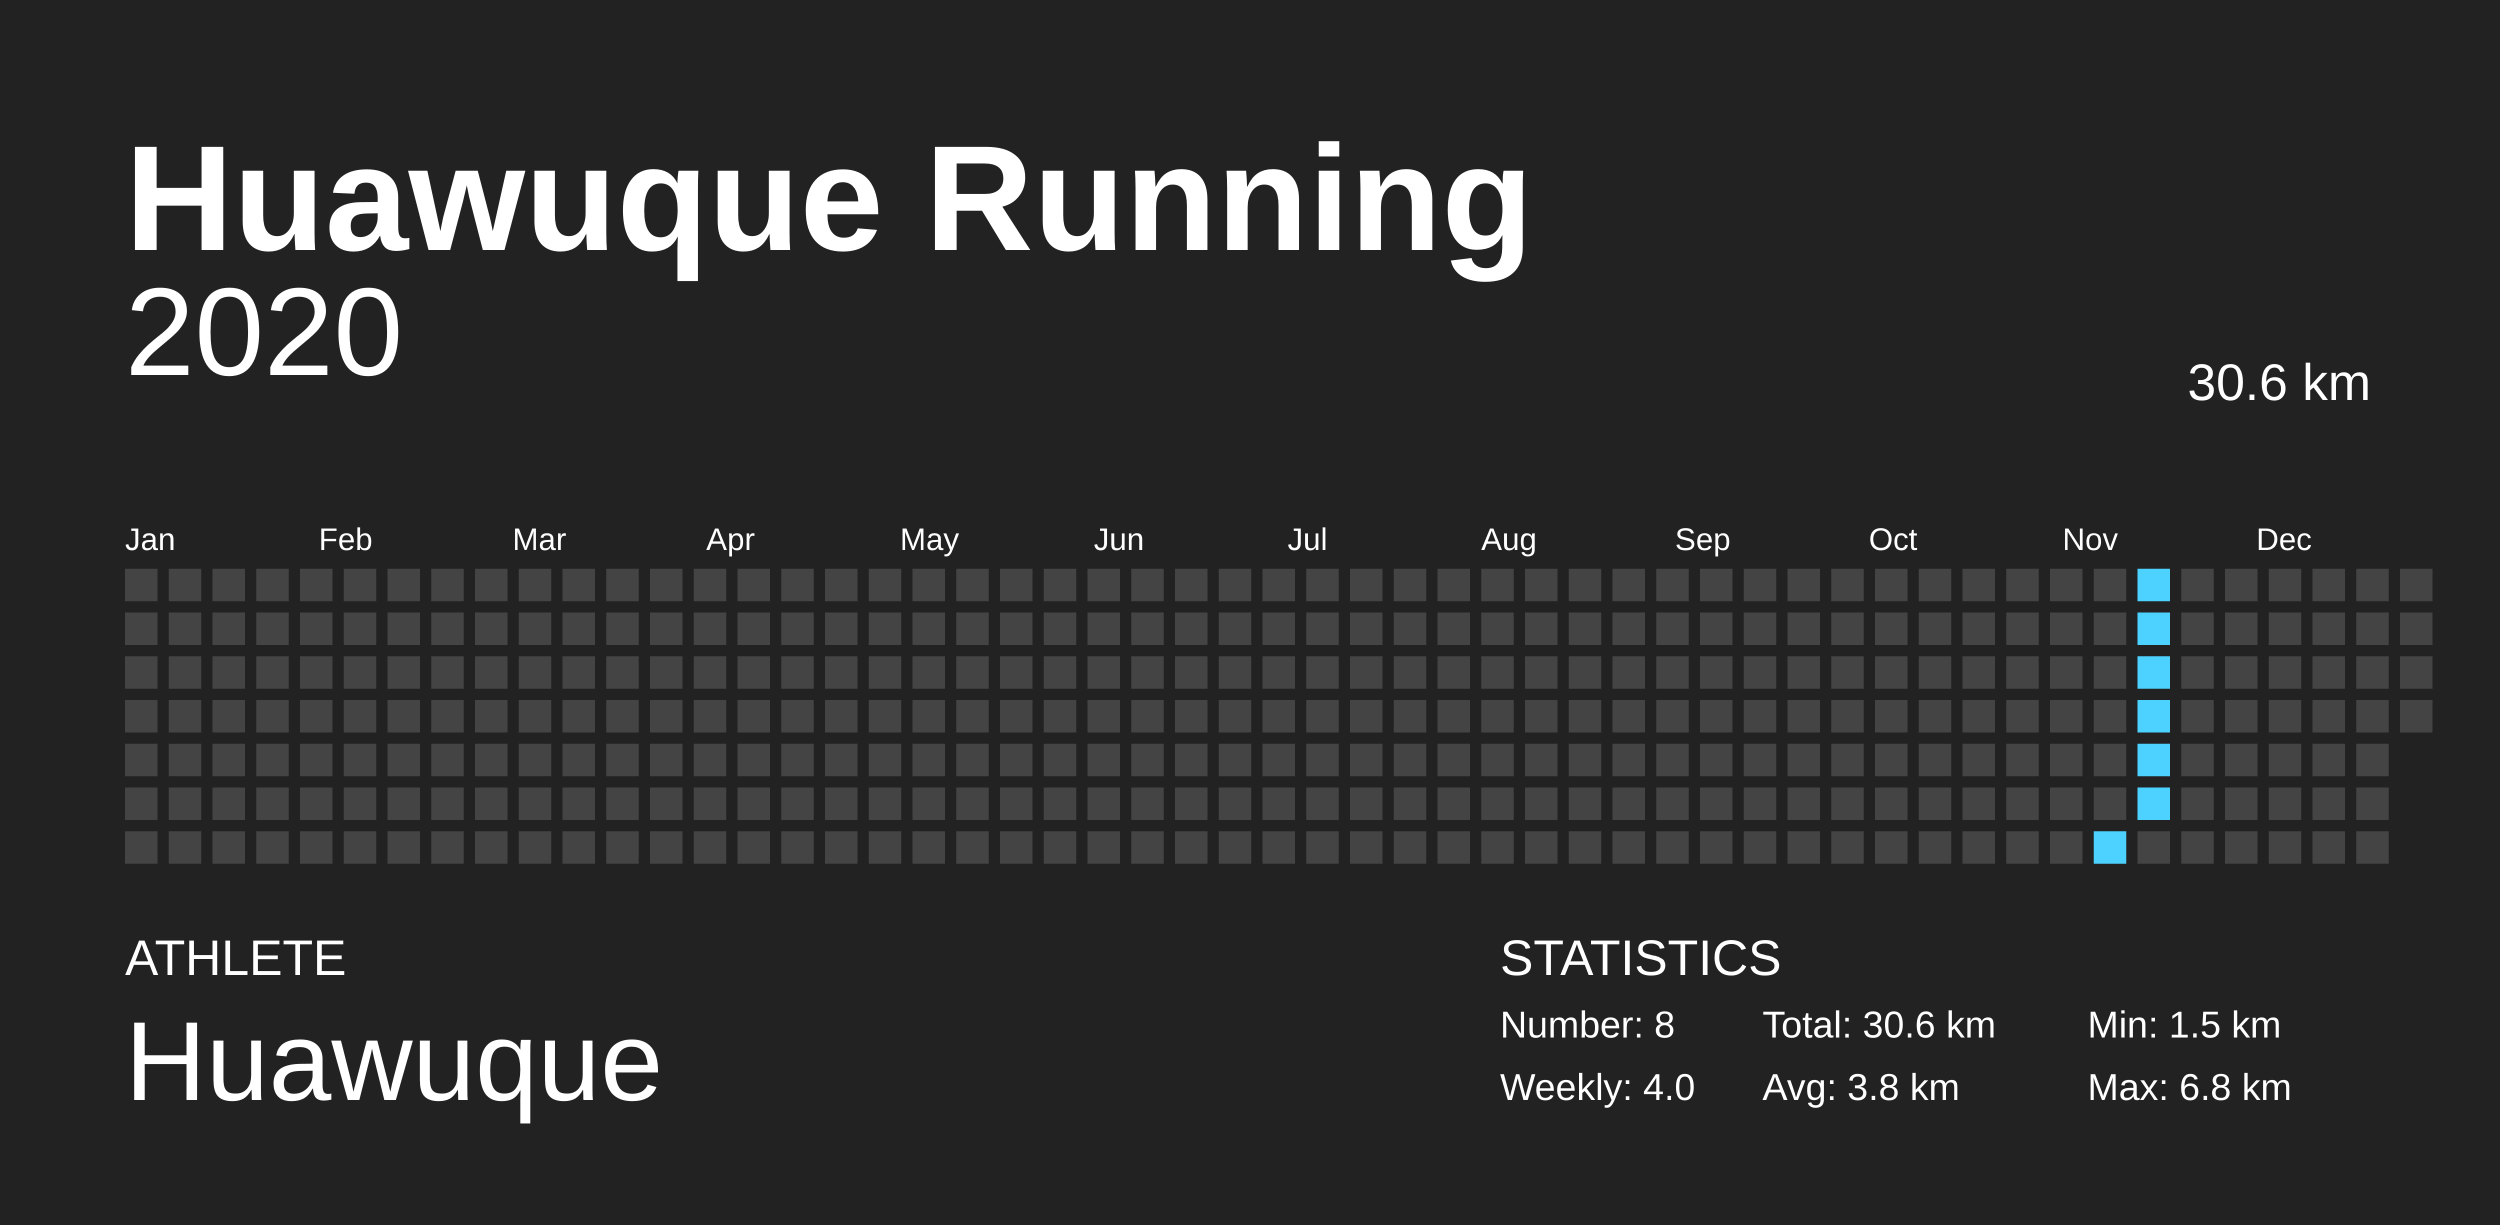
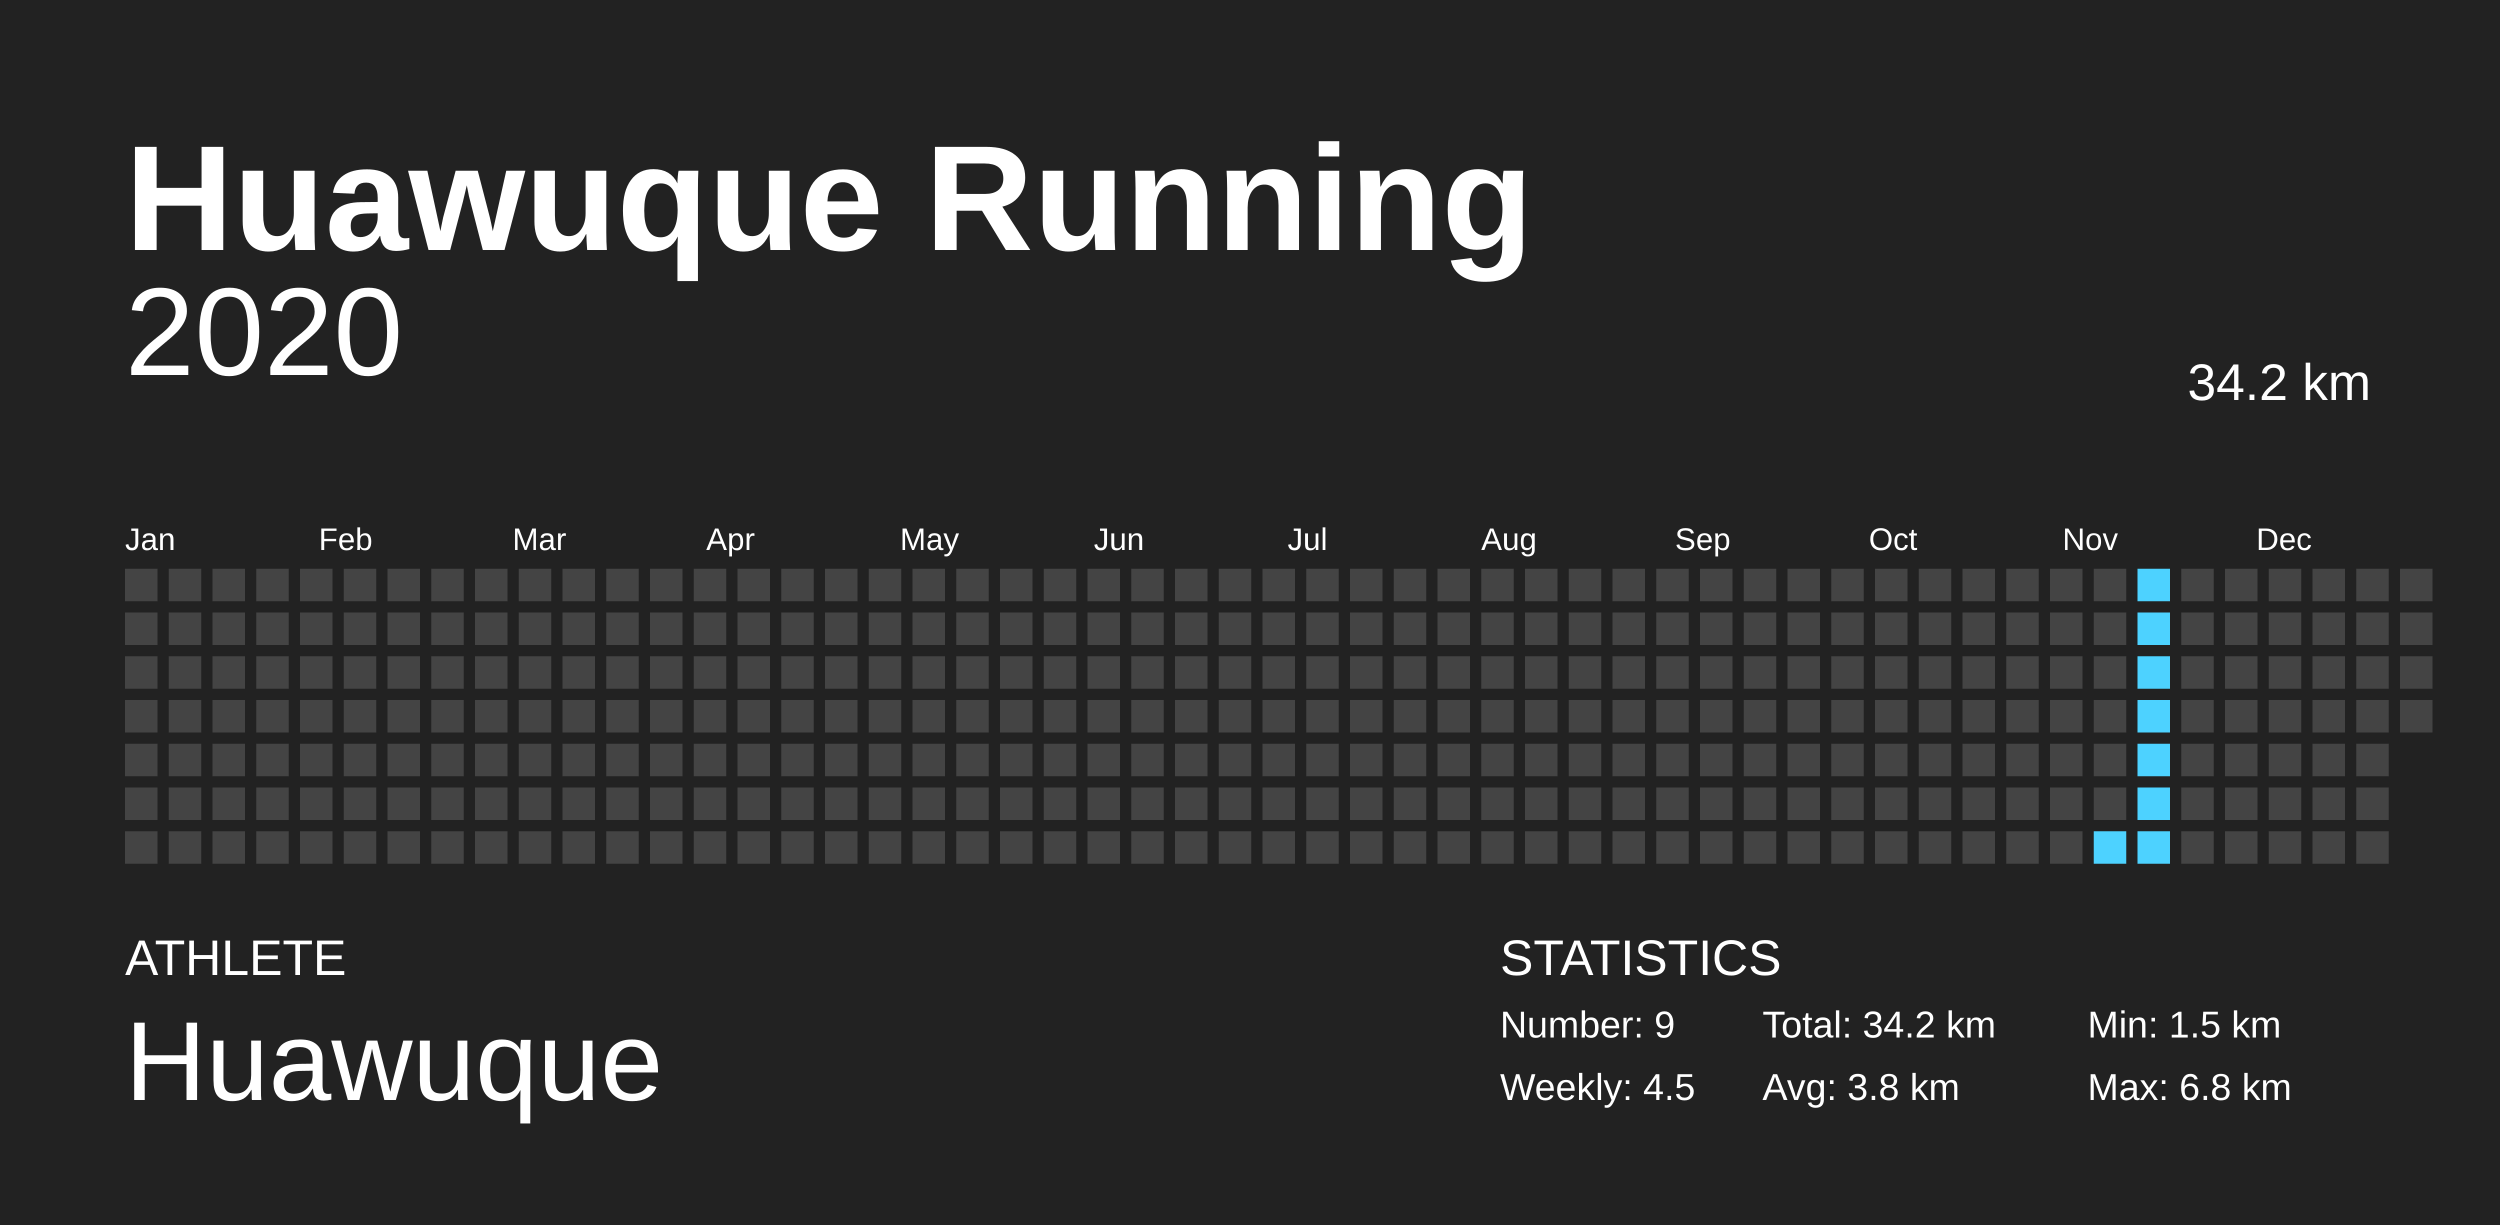
<svg xmlns="http://www.w3.org/2000/svg" baseProfile="full" height="98mm" version="1.1" viewBox="0,0,200,98" width="200mm">
  <defs />
  <rect fill="#222222" height="98" width="200" x="0" y="0" />
  <text fill="#FFFFFF" style="font-size:12px; font-family:Arial; font-weight:bold;" x="10" y="20">Huawuque Running</text>
  <text fill="#FFFFFF" style="font-size:4px; font-family:Arial" x="10" y="78">ATHLETE</text>
  <text fill="#FFFFFF" style="font-size:9px; font-family:Arial" x="10" y="88">Huawuque</text>
  <text fill="#FFFFFF" style="font-size:4px; font-family:Arial" x="120" y="78">STATISTICS</text>
-   <text fill="#FFFFFF" style="font-size:3px; font-family:Arial" x="120" y="83">Number: 8</text>
-   <text fill="#FFFFFF" style="font-size:3px; font-family:Arial" x="120" y="88">Weekly: 4.0</text>
-   <text fill="#FFFFFF" style="font-size:3px; font-family:Arial" x="141" y="83">Total: 30.6 km</text>
+   <text fill="#FFFFFF" style="font-size:3px; font-family:Arial" x="120" y="83">Number: 9</text>
+   <text fill="#FFFFFF" style="font-size:3px; font-family:Arial" x="120" y="88">Weekly: 4.5</text>
+   <text fill="#FFFFFF" style="font-size:3px; font-family:Arial" x="141" y="83">Total: 34.2 km</text>
  <text fill="#FFFFFF" style="font-size:3px; font-family:Arial" x="141" y="88">Avg: 3.8 km</text>
  <text fill="#FFFFFF" style="font-size:3px; font-family:Arial" x="167" y="83">Min: 1.5 km</text>
  <text fill="#FFFFFF" style="font-size:3px; font-family:Arial" x="167" y="88">Max: 6.8 km</text>
  <text alignment-baseline="hanging" fill="#FFFFFF" style="font-size:10.0px; font-family:Arial;" x="10" y="30">2020</text>
-   <text alignment-baseline="hanging" fill="#FFFFFF" style="font-size:4.125px; font-family:Arial;" x="175" y="32">30.6 km</text>
+   <text alignment-baseline="hanging" fill="#FFFFFF" style="font-size:4.125px; font-family:Arial;" x="175" y="32">34.2 km</text>
  <text fill="#FFFFFF" style="font-size:2.5px; font-family:Arial" x="10.0" y="44">Jan</text>
  <text fill="#FFFFFF" style="font-size:2.5px; font-family:Arial" x="25.5" y="44">Feb</text>
  <text fill="#FFFFFF" style="font-size:2.5px; font-family:Arial" x="41.0" y="44">Mar</text>
  <text fill="#FFFFFF" style="font-size:2.5px; font-family:Arial" x="56.5" y="44">Apr</text>
  <text fill="#FFFFFF" style="font-size:2.5px; font-family:Arial" x="72.0" y="44">May</text>
  <text fill="#FFFFFF" style="font-size:2.5px; font-family:Arial" x="87.5" y="44">Jun</text>
  <text fill="#FFFFFF" style="font-size:2.5px; font-family:Arial" x="103.0" y="44">Jul</text>
  <text fill="#FFFFFF" style="font-size:2.5px; font-family:Arial" x="118.5" y="44">Aug</text>
  <text fill="#FFFFFF" style="font-size:2.5px; font-family:Arial" x="134.0" y="44">Sep</text>
  <text fill="#FFFFFF" style="font-size:2.5px; font-family:Arial" x="149.5" y="44">Oct</text>
  <text fill="#FFFFFF" style="font-size:2.5px; font-family:Arial" x="165.0" y="44">Nov</text>
  <text fill="#FFFFFF" style="font-size:2.5px; font-family:Arial" x="180.5" y="44">Dec</text>
  <rect fill="#444444" height="2.6" width="2.6" x="10.0" y="45.5" />
  <rect fill="#444444" height="2.6" width="2.6" x="10.0" y="49.0" />
  <rect fill="#444444" height="2.6" width="2.6" x="10.0" y="52.5" />
  <rect fill="#444444" height="2.6" width="2.6" x="10.0" y="56.0" />
  <rect fill="#444444" height="2.6" width="2.6" x="10.0" y="59.5" />
  <rect fill="#444444" height="2.6" width="2.6" x="10.0" y="63.0" />
  <rect fill="#444444" height="2.6" width="2.6" x="10.0" y="66.5" />
  <rect fill="#444444" height="2.6" width="2.6" x="13.5" y="45.5" />
  <rect fill="#444444" height="2.6" width="2.6" x="13.5" y="49.0" />
  <rect fill="#444444" height="2.6" width="2.6" x="13.5" y="52.5" />
  <rect fill="#444444" height="2.6" width="2.6" x="13.5" y="56.0" />
  <rect fill="#444444" height="2.6" width="2.6" x="13.5" y="59.5" />
  <rect fill="#444444" height="2.6" width="2.6" x="13.5" y="63.0" />
  <rect fill="#444444" height="2.6" width="2.6" x="13.5" y="66.5" />
  <rect fill="#444444" height="2.6" width="2.6" x="17.0" y="45.5" />
  <rect fill="#444444" height="2.6" width="2.6" x="17.0" y="49.0" />
  <rect fill="#444444" height="2.6" width="2.6" x="17.0" y="52.5" />
  <rect fill="#444444" height="2.6" width="2.6" x="17.0" y="56.0" />
  <rect fill="#444444" height="2.6" width="2.6" x="17.0" y="59.5" />
  <rect fill="#444444" height="2.6" width="2.6" x="17.0" y="63.0" />
  <rect fill="#444444" height="2.6" width="2.6" x="17.0" y="66.5" />
  <rect fill="#444444" height="2.6" width="2.6" x="20.5" y="45.5" />
  <rect fill="#444444" height="2.6" width="2.6" x="20.5" y="49.0" />
  <rect fill="#444444" height="2.6" width="2.6" x="20.5" y="52.5" />
  <rect fill="#444444" height="2.6" width="2.6" x="20.5" y="56.0" />
  <rect fill="#444444" height="2.6" width="2.6" x="20.5" y="59.5" />
  <rect fill="#444444" height="2.6" width="2.6" x="20.5" y="63.0" />
  <rect fill="#444444" height="2.6" width="2.6" x="20.5" y="66.5" />
  <rect fill="#444444" height="2.6" width="2.6" x="24.0" y="45.5" />
  <rect fill="#444444" height="2.6" width="2.6" x="24.0" y="49.0" />
  <rect fill="#444444" height="2.6" width="2.6" x="24.0" y="52.5" />
  <rect fill="#444444" height="2.6" width="2.6" x="24.0" y="56.0" />
  <rect fill="#444444" height="2.6" width="2.6" x="24.0" y="59.5" />
  <rect fill="#444444" height="2.6" width="2.6" x="24.0" y="63.0" />
  <rect fill="#444444" height="2.6" width="2.6" x="24.0" y="66.5" />
  <rect fill="#444444" height="2.6" width="2.6" x="27.5" y="45.5" />
  <rect fill="#444444" height="2.6" width="2.6" x="27.5" y="49.0" />
  <rect fill="#444444" height="2.6" width="2.6" x="27.5" y="52.5" />
  <rect fill="#444444" height="2.6" width="2.6" x="27.5" y="56.0" />
  <rect fill="#444444" height="2.6" width="2.6" x="27.5" y="59.5" />
  <rect fill="#444444" height="2.6" width="2.6" x="27.5" y="63.0" />
  <rect fill="#444444" height="2.6" width="2.6" x="27.5" y="66.5" />
  <rect fill="#444444" height="2.6" width="2.6" x="31.0" y="45.5" />
  <rect fill="#444444" height="2.6" width="2.6" x="31.0" y="49.0" />
  <rect fill="#444444" height="2.6" width="2.6" x="31.0" y="52.5" />
  <rect fill="#444444" height="2.6" width="2.6" x="31.0" y="56.0" />
  <rect fill="#444444" height="2.6" width="2.6" x="31.0" y="59.5" />
  <rect fill="#444444" height="2.6" width="2.6" x="31.0" y="63.0" />
  <rect fill="#444444" height="2.6" width="2.6" x="31.0" y="66.5" />
  <rect fill="#444444" height="2.6" width="2.6" x="34.5" y="45.5" />
  <rect fill="#444444" height="2.6" width="2.6" x="34.5" y="49.0" />
  <rect fill="#444444" height="2.6" width="2.6" x="34.5" y="52.5" />
  <rect fill="#444444" height="2.6" width="2.6" x="34.5" y="56.0" />
  <rect fill="#444444" height="2.6" width="2.6" x="34.5" y="59.5" />
  <rect fill="#444444" height="2.6" width="2.6" x="34.5" y="63.0" />
  <rect fill="#444444" height="2.6" width="2.6" x="34.5" y="66.5" />
  <rect fill="#444444" height="2.6" width="2.6" x="38.0" y="45.5" />
  <rect fill="#444444" height="2.6" width="2.6" x="38.0" y="49.0" />
  <rect fill="#444444" height="2.6" width="2.6" x="38.0" y="52.5" />
  <rect fill="#444444" height="2.6" width="2.6" x="38.0" y="56.0" />
  <rect fill="#444444" height="2.6" width="2.6" x="38.0" y="59.5" />
  <rect fill="#444444" height="2.6" width="2.6" x="38.0" y="63.0" />
  <rect fill="#444444" height="2.6" width="2.6" x="38.0" y="66.5" />
  <rect fill="#444444" height="2.6" width="2.6" x="41.5" y="45.5" />
  <rect fill="#444444" height="2.6" width="2.6" x="41.5" y="49.0" />
  <rect fill="#444444" height="2.6" width="2.6" x="41.5" y="52.5" />
  <rect fill="#444444" height="2.6" width="2.6" x="41.5" y="56.0" />
  <rect fill="#444444" height="2.6" width="2.6" x="41.5" y="59.5" />
  <rect fill="#444444" height="2.6" width="2.6" x="41.5" y="63.0" />
  <rect fill="#444444" height="2.6" width="2.6" x="41.5" y="66.5" />
  <rect fill="#444444" height="2.6" width="2.6" x="45.0" y="45.5" />
  <rect fill="#444444" height="2.6" width="2.6" x="45.0" y="49.0" />
  <rect fill="#444444" height="2.6" width="2.6" x="45.0" y="52.5" />
  <rect fill="#444444" height="2.6" width="2.6" x="45.0" y="56.0" />
  <rect fill="#444444" height="2.6" width="2.6" x="45.0" y="59.5" />
  <rect fill="#444444" height="2.6" width="2.6" x="45.0" y="63.0" />
  <rect fill="#444444" height="2.6" width="2.6" x="45.0" y="66.5" />
  <rect fill="#444444" height="2.6" width="2.6" x="48.5" y="45.5" />
  <rect fill="#444444" height="2.6" width="2.6" x="48.5" y="49.0" />
  <rect fill="#444444" height="2.6" width="2.6" x="48.5" y="52.5" />
  <rect fill="#444444" height="2.6" width="2.6" x="48.5" y="56.0" />
  <rect fill="#444444" height="2.6" width="2.6" x="48.5" y="59.5" />
  <rect fill="#444444" height="2.6" width="2.6" x="48.5" y="63.0" />
  <rect fill="#444444" height="2.6" width="2.6" x="48.5" y="66.5" />
  <rect fill="#444444" height="2.6" width="2.6" x="52.0" y="45.5" />
  <rect fill="#444444" height="2.6" width="2.6" x="52.0" y="49.0" />
  <rect fill="#444444" height="2.6" width="2.6" x="52.0" y="52.5" />
  <rect fill="#444444" height="2.6" width="2.6" x="52.0" y="56.0" />
  <rect fill="#444444" height="2.6" width="2.6" x="52.0" y="59.5" />
  <rect fill="#444444" height="2.6" width="2.6" x="52.0" y="63.0" />
  <rect fill="#444444" height="2.6" width="2.6" x="52.0" y="66.5" />
  <rect fill="#444444" height="2.6" width="2.6" x="55.5" y="45.5" />
  <rect fill="#444444" height="2.6" width="2.6" x="55.5" y="49.0" />
  <rect fill="#444444" height="2.6" width="2.6" x="55.5" y="52.5" />
  <rect fill="#444444" height="2.6" width="2.6" x="55.5" y="56.0" />
  <rect fill="#444444" height="2.6" width="2.6" x="55.5" y="59.5" />
  <rect fill="#444444" height="2.6" width="2.6" x="55.5" y="63.0" />
  <rect fill="#444444" height="2.6" width="2.6" x="55.5" y="66.5" />
  <rect fill="#444444" height="2.6" width="2.6" x="59.0" y="45.5" />
  <rect fill="#444444" height="2.6" width="2.6" x="59.0" y="49.0" />
  <rect fill="#444444" height="2.6" width="2.6" x="59.0" y="52.5" />
  <rect fill="#444444" height="2.6" width="2.6" x="59.0" y="56.0" />
  <rect fill="#444444" height="2.6" width="2.6" x="59.0" y="59.5" />
  <rect fill="#444444" height="2.6" width="2.6" x="59.0" y="63.0" />
  <rect fill="#444444" height="2.6" width="2.6" x="59.0" y="66.5" />
  <rect fill="#444444" height="2.6" width="2.6" x="62.5" y="45.5" />
  <rect fill="#444444" height="2.6" width="2.6" x="62.5" y="49.0" />
  <rect fill="#444444" height="2.6" width="2.6" x="62.5" y="52.5" />
  <rect fill="#444444" height="2.6" width="2.6" x="62.5" y="56.0" />
  <rect fill="#444444" height="2.6" width="2.6" x="62.5" y="59.5" />
  <rect fill="#444444" height="2.6" width="2.6" x="62.5" y="63.0" />
  <rect fill="#444444" height="2.6" width="2.6" x="62.5" y="66.5" />
  <rect fill="#444444" height="2.6" width="2.6" x="66.0" y="45.5" />
  <rect fill="#444444" height="2.6" width="2.6" x="66.0" y="49.0" />
  <rect fill="#444444" height="2.6" width="2.6" x="66.0" y="52.5" />
  <rect fill="#444444" height="2.6" width="2.6" x="66.0" y="56.0" />
  <rect fill="#444444" height="2.6" width="2.6" x="66.0" y="59.5" />
  <rect fill="#444444" height="2.6" width="2.6" x="66.0" y="63.0" />
  <rect fill="#444444" height="2.6" width="2.6" x="66.0" y="66.5" />
  <rect fill="#444444" height="2.6" width="2.6" x="69.5" y="45.5" />
  <rect fill="#444444" height="2.6" width="2.6" x="69.5" y="49.0" />
  <rect fill="#444444" height="2.6" width="2.6" x="69.5" y="52.5" />
  <rect fill="#444444" height="2.6" width="2.6" x="69.5" y="56.0" />
  <rect fill="#444444" height="2.6" width="2.6" x="69.5" y="59.5" />
  <rect fill="#444444" height="2.6" width="2.6" x="69.5" y="63.0" />
  <rect fill="#444444" height="2.6" width="2.6" x="69.5" y="66.5" />
  <rect fill="#444444" height="2.6" width="2.6" x="73.0" y="45.5" />
  <rect fill="#444444" height="2.6" width="2.6" x="73.0" y="49.0" />
  <rect fill="#444444" height="2.6" width="2.6" x="73.0" y="52.5" />
  <rect fill="#444444" height="2.6" width="2.6" x="73.0" y="56.0" />
  <rect fill="#444444" height="2.6" width="2.6" x="73.0" y="59.5" />
  <rect fill="#444444" height="2.6" width="2.6" x="73.0" y="63.0" />
  <rect fill="#444444" height="2.6" width="2.6" x="73.0" y="66.5" />
  <rect fill="#444444" height="2.6" width="2.6" x="76.5" y="45.5" />
  <rect fill="#444444" height="2.6" width="2.6" x="76.5" y="49.0" />
  <rect fill="#444444" height="2.6" width="2.6" x="76.5" y="52.5" />
  <rect fill="#444444" height="2.6" width="2.6" x="76.5" y="56.0" />
  <rect fill="#444444" height="2.6" width="2.6" x="76.5" y="59.5" />
  <rect fill="#444444" height="2.6" width="2.6" x="76.5" y="63.0" />
  <rect fill="#444444" height="2.6" width="2.6" x="76.5" y="66.5" />
  <rect fill="#444444" height="2.6" width="2.6" x="80.0" y="45.5" />
  <rect fill="#444444" height="2.6" width="2.6" x="80.0" y="49.0" />
  <rect fill="#444444" height="2.6" width="2.6" x="80.0" y="52.5" />
  <rect fill="#444444" height="2.6" width="2.6" x="80.0" y="56.0" />
  <rect fill="#444444" height="2.6" width="2.6" x="80.0" y="59.5" />
  <rect fill="#444444" height="2.6" width="2.6" x="80.0" y="63.0" />
  <rect fill="#444444" height="2.6" width="2.6" x="80.0" y="66.5" />
  <rect fill="#444444" height="2.6" width="2.6" x="83.5" y="45.5" />
  <rect fill="#444444" height="2.6" width="2.6" x="83.5" y="49.0" />
  <rect fill="#444444" height="2.6" width="2.6" x="83.5" y="52.5" />
  <rect fill="#444444" height="2.6" width="2.6" x="83.5" y="56.0" />
  <rect fill="#444444" height="2.6" width="2.6" x="83.5" y="59.5" />
  <rect fill="#444444" height="2.6" width="2.6" x="83.5" y="63.0" />
  <rect fill="#444444" height="2.6" width="2.6" x="83.5" y="66.5" />
  <rect fill="#444444" height="2.6" width="2.6" x="87.0" y="45.5" />
  <rect fill="#444444" height="2.6" width="2.6" x="87.0" y="49.0" />
  <rect fill="#444444" height="2.6" width="2.6" x="87.0" y="52.5" />
  <rect fill="#444444" height="2.6" width="2.6" x="87.0" y="56.0" />
  <rect fill="#444444" height="2.6" width="2.6" x="87.0" y="59.5" />
  <rect fill="#444444" height="2.6" width="2.6" x="87.0" y="63.0" />
  <rect fill="#444444" height="2.6" width="2.6" x="87.0" y="66.5" />
  <rect fill="#444444" height="2.6" width="2.6" x="90.5" y="45.5" />
  <rect fill="#444444" height="2.6" width="2.6" x="90.5" y="49.0" />
  <rect fill="#444444" height="2.6" width="2.6" x="90.5" y="52.5" />
  <rect fill="#444444" height="2.6" width="2.6" x="90.5" y="56.0" />
  <rect fill="#444444" height="2.6" width="2.6" x="90.5" y="59.5" />
  <rect fill="#444444" height="2.6" width="2.6" x="90.5" y="63.0" />
  <rect fill="#444444" height="2.6" width="2.6" x="90.5" y="66.5" />
  <rect fill="#444444" height="2.6" width="2.6" x="94.0" y="45.5" />
  <rect fill="#444444" height="2.6" width="2.6" x="94.0" y="49.0" />
  <rect fill="#444444" height="2.6" width="2.6" x="94.0" y="52.5" />
  <rect fill="#444444" height="2.6" width="2.6" x="94.0" y="56.0" />
  <rect fill="#444444" height="2.6" width="2.6" x="94.0" y="59.5" />
  <rect fill="#444444" height="2.6" width="2.6" x="94.0" y="63.0" />
  <rect fill="#444444" height="2.6" width="2.6" x="94.0" y="66.5" />
  <rect fill="#444444" height="2.6" width="2.6" x="97.5" y="45.5" />
  <rect fill="#444444" height="2.6" width="2.6" x="97.5" y="49.0" />
  <rect fill="#444444" height="2.6" width="2.6" x="97.5" y="52.5" />
  <rect fill="#444444" height="2.6" width="2.6" x="97.5" y="56.0" />
  <rect fill="#444444" height="2.6" width="2.6" x="97.5" y="59.5" />
  <rect fill="#444444" height="2.6" width="2.6" x="97.5" y="63.0" />
  <rect fill="#444444" height="2.6" width="2.6" x="97.5" y="66.5" />
  <rect fill="#444444" height="2.6" width="2.6" x="101.0" y="45.5" />
  <rect fill="#444444" height="2.6" width="2.6" x="101.0" y="49.0" />
  <rect fill="#444444" height="2.6" width="2.6" x="101.0" y="52.5" />
  <rect fill="#444444" height="2.6" width="2.6" x="101.0" y="56.0" />
  <rect fill="#444444" height="2.6" width="2.6" x="101.0" y="59.5" />
  <rect fill="#444444" height="2.6" width="2.6" x="101.0" y="63.0" />
  <rect fill="#444444" height="2.6" width="2.6" x="101.0" y="66.5" />
  <rect fill="#444444" height="2.6" width="2.6" x="104.5" y="45.5" />
  <rect fill="#444444" height="2.6" width="2.6" x="104.5" y="49.0" />
  <rect fill="#444444" height="2.6" width="2.6" x="104.5" y="52.5" />
  <rect fill="#444444" height="2.6" width="2.6" x="104.5" y="56.0" />
  <rect fill="#444444" height="2.6" width="2.6" x="104.5" y="59.5" />
  <rect fill="#444444" height="2.6" width="2.6" x="104.5" y="63.0" />
  <rect fill="#444444" height="2.6" width="2.6" x="104.5" y="66.5" />
  <rect fill="#444444" height="2.6" width="2.6" x="108.0" y="45.5" />
  <rect fill="#444444" height="2.6" width="2.6" x="108.0" y="49.0" />
  <rect fill="#444444" height="2.6" width="2.6" x="108.0" y="52.5" />
  <rect fill="#444444" height="2.6" width="2.6" x="108.0" y="56.0" />
  <rect fill="#444444" height="2.6" width="2.6" x="108.0" y="59.5" />
  <rect fill="#444444" height="2.6" width="2.6" x="108.0" y="63.0" />
  <rect fill="#444444" height="2.6" width="2.6" x="108.0" y="66.5" />
  <rect fill="#444444" height="2.6" width="2.6" x="111.5" y="45.5" />
  <rect fill="#444444" height="2.6" width="2.6" x="111.5" y="49.0" />
  <rect fill="#444444" height="2.6" width="2.6" x="111.5" y="52.5" />
  <rect fill="#444444" height="2.6" width="2.6" x="111.5" y="56.0" />
  <rect fill="#444444" height="2.6" width="2.6" x="111.5" y="59.5" />
  <rect fill="#444444" height="2.6" width="2.6" x="111.5" y="63.0" />
  <rect fill="#444444" height="2.6" width="2.6" x="111.5" y="66.5" />
  <rect fill="#444444" height="2.6" width="2.6" x="115.0" y="45.5" />
  <rect fill="#444444" height="2.6" width="2.6" x="115.0" y="49.0" />
  <rect fill="#444444" height="2.6" width="2.6" x="115.0" y="52.5" />
  <rect fill="#444444" height="2.6" width="2.6" x="115.0" y="56.0" />
  <rect fill="#444444" height="2.6" width="2.6" x="115.0" y="59.5" />
  <rect fill="#444444" height="2.6" width="2.6" x="115.0" y="63.0" />
  <rect fill="#444444" height="2.6" width="2.6" x="115.0" y="66.5" />
  <rect fill="#444444" height="2.6" width="2.6" x="118.5" y="45.5" />
  <rect fill="#444444" height="2.6" width="2.6" x="118.5" y="49.0" />
  <rect fill="#444444" height="2.6" width="2.6" x="118.5" y="52.5" />
  <rect fill="#444444" height="2.6" width="2.6" x="118.5" y="56.0" />
  <rect fill="#444444" height="2.6" width="2.6" x="118.5" y="59.5" />
  <rect fill="#444444" height="2.6" width="2.6" x="118.5" y="63.0" />
  <rect fill="#444444" height="2.6" width="2.6" x="118.5" y="66.5" />
  <rect fill="#444444" height="2.6" width="2.6" x="122.0" y="45.5" />
  <rect fill="#444444" height="2.6" width="2.6" x="122.0" y="49.0" />
  <rect fill="#444444" height="2.6" width="2.6" x="122.0" y="52.5" />
  <rect fill="#444444" height="2.6" width="2.6" x="122.0" y="56.0" />
  <rect fill="#444444" height="2.6" width="2.6" x="122.0" y="59.5" />
  <rect fill="#444444" height="2.6" width="2.6" x="122.0" y="63.0" />
  <rect fill="#444444" height="2.6" width="2.6" x="122.0" y="66.5" />
  <rect fill="#444444" height="2.6" width="2.6" x="125.5" y="45.5" />
  <rect fill="#444444" height="2.6" width="2.6" x="125.5" y="49.0" />
  <rect fill="#444444" height="2.6" width="2.6" x="125.5" y="52.5" />
  <rect fill="#444444" height="2.6" width="2.6" x="125.5" y="56.0" />
  <rect fill="#444444" height="2.6" width="2.6" x="125.5" y="59.5" />
  <rect fill="#444444" height="2.6" width="2.6" x="125.5" y="63.0" />
  <rect fill="#444444" height="2.6" width="2.6" x="125.5" y="66.5" />
  <rect fill="#444444" height="2.6" width="2.6" x="129.0" y="45.5" />
  <rect fill="#444444" height="2.6" width="2.6" x="129.0" y="49.0" />
  <rect fill="#444444" height="2.6" width="2.6" x="129.0" y="52.5" />
  <rect fill="#444444" height="2.6" width="2.6" x="129.0" y="56.0" />
  <rect fill="#444444" height="2.6" width="2.6" x="129.0" y="59.5" />
  <rect fill="#444444" height="2.6" width="2.6" x="129.0" y="63.0" />
  <rect fill="#444444" height="2.6" width="2.6" x="129.0" y="66.5" />
  <rect fill="#444444" height="2.6" width="2.6" x="132.5" y="45.5" />
  <rect fill="#444444" height="2.6" width="2.6" x="132.5" y="49.0" />
  <rect fill="#444444" height="2.6" width="2.6" x="132.5" y="52.5" />
  <rect fill="#444444" height="2.6" width="2.6" x="132.5" y="56.0" />
  <rect fill="#444444" height="2.6" width="2.6" x="132.5" y="59.5" />
  <rect fill="#444444" height="2.6" width="2.6" x="132.5" y="63.0" />
  <rect fill="#444444" height="2.6" width="2.6" x="132.5" y="66.5" />
  <rect fill="#444444" height="2.6" width="2.6" x="136.0" y="45.5" />
  <rect fill="#444444" height="2.6" width="2.6" x="136.0" y="49.0" />
  <rect fill="#444444" height="2.6" width="2.6" x="136.0" y="52.5" />
  <rect fill="#444444" height="2.6" width="2.6" x="136.0" y="56.0" />
  <rect fill="#444444" height="2.6" width="2.6" x="136.0" y="59.5" />
  <rect fill="#444444" height="2.6" width="2.6" x="136.0" y="63.0" />
  <rect fill="#444444" height="2.6" width="2.6" x="136.0" y="66.5" />
  <rect fill="#444444" height="2.6" width="2.6" x="139.5" y="45.5" />
  <rect fill="#444444" height="2.6" width="2.6" x="139.5" y="49.0" />
  <rect fill="#444444" height="2.6" width="2.6" x="139.5" y="52.5" />
  <rect fill="#444444" height="2.6" width="2.6" x="139.5" y="56.0" />
  <rect fill="#444444" height="2.6" width="2.6" x="139.5" y="59.5" />
  <rect fill="#444444" height="2.6" width="2.6" x="139.5" y="63.0" />
  <rect fill="#444444" height="2.6" width="2.6" x="139.5" y="66.5" />
  <rect fill="#444444" height="2.6" width="2.6" x="143.0" y="45.5" />
  <rect fill="#444444" height="2.6" width="2.6" x="143.0" y="49.0" />
  <rect fill="#444444" height="2.6" width="2.6" x="143.0" y="52.5" />
  <rect fill="#444444" height="2.6" width="2.6" x="143.0" y="56.0" />
  <rect fill="#444444" height="2.6" width="2.6" x="143.0" y="59.5" />
  <rect fill="#444444" height="2.6" width="2.6" x="143.0" y="63.0" />
  <rect fill="#444444" height="2.6" width="2.6" x="143.0" y="66.5" />
  <rect fill="#444444" height="2.6" width="2.6" x="146.5" y="45.5" />
  <rect fill="#444444" height="2.6" width="2.6" x="146.5" y="49.0" />
  <rect fill="#444444" height="2.6" width="2.6" x="146.5" y="52.5" />
  <rect fill="#444444" height="2.6" width="2.6" x="146.5" y="56.0" />
  <rect fill="#444444" height="2.6" width="2.6" x="146.5" y="59.5" />
  <rect fill="#444444" height="2.6" width="2.6" x="146.5" y="63.0" />
  <rect fill="#444444" height="2.6" width="2.6" x="146.5" y="66.5" />
  <rect fill="#444444" height="2.6" width="2.6" x="150.0" y="45.5" />
  <rect fill="#444444" height="2.6" width="2.6" x="150.0" y="49.0" />
  <rect fill="#444444" height="2.6" width="2.6" x="150.0" y="52.5" />
  <rect fill="#444444" height="2.6" width="2.6" x="150.0" y="56.0" />
  <rect fill="#444444" height="2.6" width="2.6" x="150.0" y="59.5" />
  <rect fill="#444444" height="2.6" width="2.6" x="150.0" y="63.0" />
  <rect fill="#444444" height="2.6" width="2.6" x="150.0" y="66.5" />
  <rect fill="#444444" height="2.6" width="2.6" x="153.5" y="45.5" />
  <rect fill="#444444" height="2.6" width="2.6" x="153.5" y="49.0" />
  <rect fill="#444444" height="2.6" width="2.6" x="153.5" y="52.5" />
  <rect fill="#444444" height="2.6" width="2.6" x="153.5" y="56.0" />
  <rect fill="#444444" height="2.6" width="2.6" x="153.5" y="59.5" />
  <rect fill="#444444" height="2.6" width="2.6" x="153.5" y="63.0" />
  <rect fill="#444444" height="2.6" width="2.6" x="153.5" y="66.5" />
  <rect fill="#444444" height="2.6" width="2.6" x="157.0" y="45.5" />
  <rect fill="#444444" height="2.6" width="2.6" x="157.0" y="49.0" />
  <rect fill="#444444" height="2.6" width="2.6" x="157.0" y="52.5" />
  <rect fill="#444444" height="2.6" width="2.6" x="157.0" y="56.0" />
  <rect fill="#444444" height="2.6" width="2.6" x="157.0" y="59.5" />
  <rect fill="#444444" height="2.6" width="2.6" x="157.0" y="63.0" />
  <rect fill="#444444" height="2.6" width="2.6" x="157.0" y="66.5" />
  <rect fill="#444444" height="2.6" width="2.6" x="160.5" y="45.5" />
  <rect fill="#444444" height="2.6" width="2.6" x="160.5" y="49.0" />
  <rect fill="#444444" height="2.6" width="2.6" x="160.5" y="52.5" />
  <rect fill="#444444" height="2.6" width="2.6" x="160.5" y="56.0" />
  <rect fill="#444444" height="2.6" width="2.6" x="160.5" y="59.5" />
  <rect fill="#444444" height="2.6" width="2.6" x="160.5" y="63.0" />
  <rect fill="#444444" height="2.6" width="2.6" x="160.5" y="66.5" />
  <rect fill="#444444" height="2.6" width="2.6" x="164.0" y="45.5" />
  <rect fill="#444444" height="2.6" width="2.6" x="164.0" y="49.0" />
  <rect fill="#444444" height="2.6" width="2.6" x="164.0" y="52.5" />
  <rect fill="#444444" height="2.6" width="2.6" x="164.0" y="56.0" />
  <rect fill="#444444" height="2.6" width="2.6" x="164.0" y="59.5" />
  <rect fill="#444444" height="2.6" width="2.6" x="164.0" y="63.0" />
  <rect fill="#444444" height="2.6" width="2.6" x="164.0" y="66.5" />
  <rect fill="#444444" height="2.6" width="2.6" x="167.5" y="45.5" />
  <rect fill="#444444" height="2.6" width="2.6" x="167.5" y="49.0" />
  <rect fill="#444444" height="2.6" width="2.6" x="167.5" y="52.5" />
  <rect fill="#444444" height="2.6" width="2.6" x="167.5" y="56.0" />
  <rect fill="#444444" height="2.6" width="2.6" x="167.5" y="59.5" />
  <rect fill="#444444" height="2.6" width="2.6" x="167.5" y="63.0" />
  <rect fill="#4dd2ff" height="2.6" width="2.6" x="167.5" y="66.5" />
  <rect fill="#4dd2ff" height="2.6" width="2.6" x="171.0" y="45.5" />
  <rect fill="#4dd2ff" height="2.6" width="2.6" x="171.0" y="49.0" />
  <rect fill="#4dd2ff" height="2.6" width="2.6" x="171.0" y="52.5" />
  <rect fill="#4dd2ff" height="2.6" width="2.6" x="171.0" y="56.0" />
  <rect fill="#4dd2ff" height="2.6" width="2.6" x="171.0" y="59.5" />
  <rect fill="#4dd2ff" height="2.6" width="2.6" x="171.0" y="63.0" />
-   <rect fill="#444444" height="2.6" width="2.6" x="171.0" y="66.5" />
+   <rect fill="#4dd2ff" height="2.6" width="2.6" x="171.0" y="66.5" />
  <rect fill="#444444" height="2.6" width="2.6" x="174.5" y="45.5" />
  <rect fill="#444444" height="2.6" width="2.6" x="174.5" y="49.0" />
  <rect fill="#444444" height="2.6" width="2.6" x="174.5" y="52.5" />
  <rect fill="#444444" height="2.6" width="2.6" x="174.5" y="56.0" />
  <rect fill="#444444" height="2.6" width="2.6" x="174.5" y="59.5" />
  <rect fill="#444444" height="2.6" width="2.6" x="174.5" y="63.0" />
  <rect fill="#444444" height="2.6" width="2.6" x="174.5" y="66.5" />
  <rect fill="#444444" height="2.6" width="2.6" x="178.0" y="45.5" />
  <rect fill="#444444" height="2.6" width="2.6" x="178.0" y="49.0" />
  <rect fill="#444444" height="2.6" width="2.6" x="178.0" y="52.5" />
  <rect fill="#444444" height="2.6" width="2.6" x="178.0" y="56.0" />
  <rect fill="#444444" height="2.6" width="2.6" x="178.0" y="59.5" />
  <rect fill="#444444" height="2.6" width="2.6" x="178.0" y="63.0" />
  <rect fill="#444444" height="2.6" width="2.6" x="178.0" y="66.5" />
  <rect fill="#444444" height="2.6" width="2.6" x="181.5" y="45.5" />
  <rect fill="#444444" height="2.6" width="2.6" x="181.5" y="49.0" />
  <rect fill="#444444" height="2.6" width="2.6" x="181.5" y="52.5" />
  <rect fill="#444444" height="2.6" width="2.6" x="181.5" y="56.0" />
  <rect fill="#444444" height="2.6" width="2.6" x="181.5" y="59.5" />
  <rect fill="#444444" height="2.6" width="2.6" x="181.5" y="63.0" />
  <rect fill="#444444" height="2.6" width="2.6" x="181.5" y="66.5" />
  <rect fill="#444444" height="2.6" width="2.6" x="185.0" y="45.5" />
  <rect fill="#444444" height="2.6" width="2.6" x="185.0" y="49.0" />
  <rect fill="#444444" height="2.6" width="2.6" x="185.0" y="52.5" />
  <rect fill="#444444" height="2.6" width="2.6" x="185.0" y="56.0" />
  <rect fill="#444444" height="2.6" width="2.6" x="185.0" y="59.5" />
  <rect fill="#444444" height="2.6" width="2.6" x="185.0" y="63.0" />
  <rect fill="#444444" height="2.6" width="2.6" x="185.0" y="66.5" />
  <rect fill="#444444" height="2.6" width="2.6" x="188.5" y="45.5" />
  <rect fill="#444444" height="2.6" width="2.6" x="188.5" y="49.0" />
  <rect fill="#444444" height="2.6" width="2.6" x="188.5" y="52.5" />
  <rect fill="#444444" height="2.6" width="2.6" x="188.5" y="56.0" />
  <rect fill="#444444" height="2.6" width="2.6" x="188.5" y="59.5" />
  <rect fill="#444444" height="2.6" width="2.6" x="188.5" y="63.0" />
  <rect fill="#444444" height="2.6" width="2.6" x="188.5" y="66.5" />
  <rect fill="#444444" height="2.6" width="2.6" x="192.0" y="45.5" />
  <rect fill="#444444" height="2.6" width="2.6" x="192.0" y="49.0" />
  <rect fill="#444444" height="2.6" width="2.6" x="192.0" y="52.5" />
  <rect fill="#444444" height="2.6" width="2.6" x="192.0" y="56.0" />
</svg>
